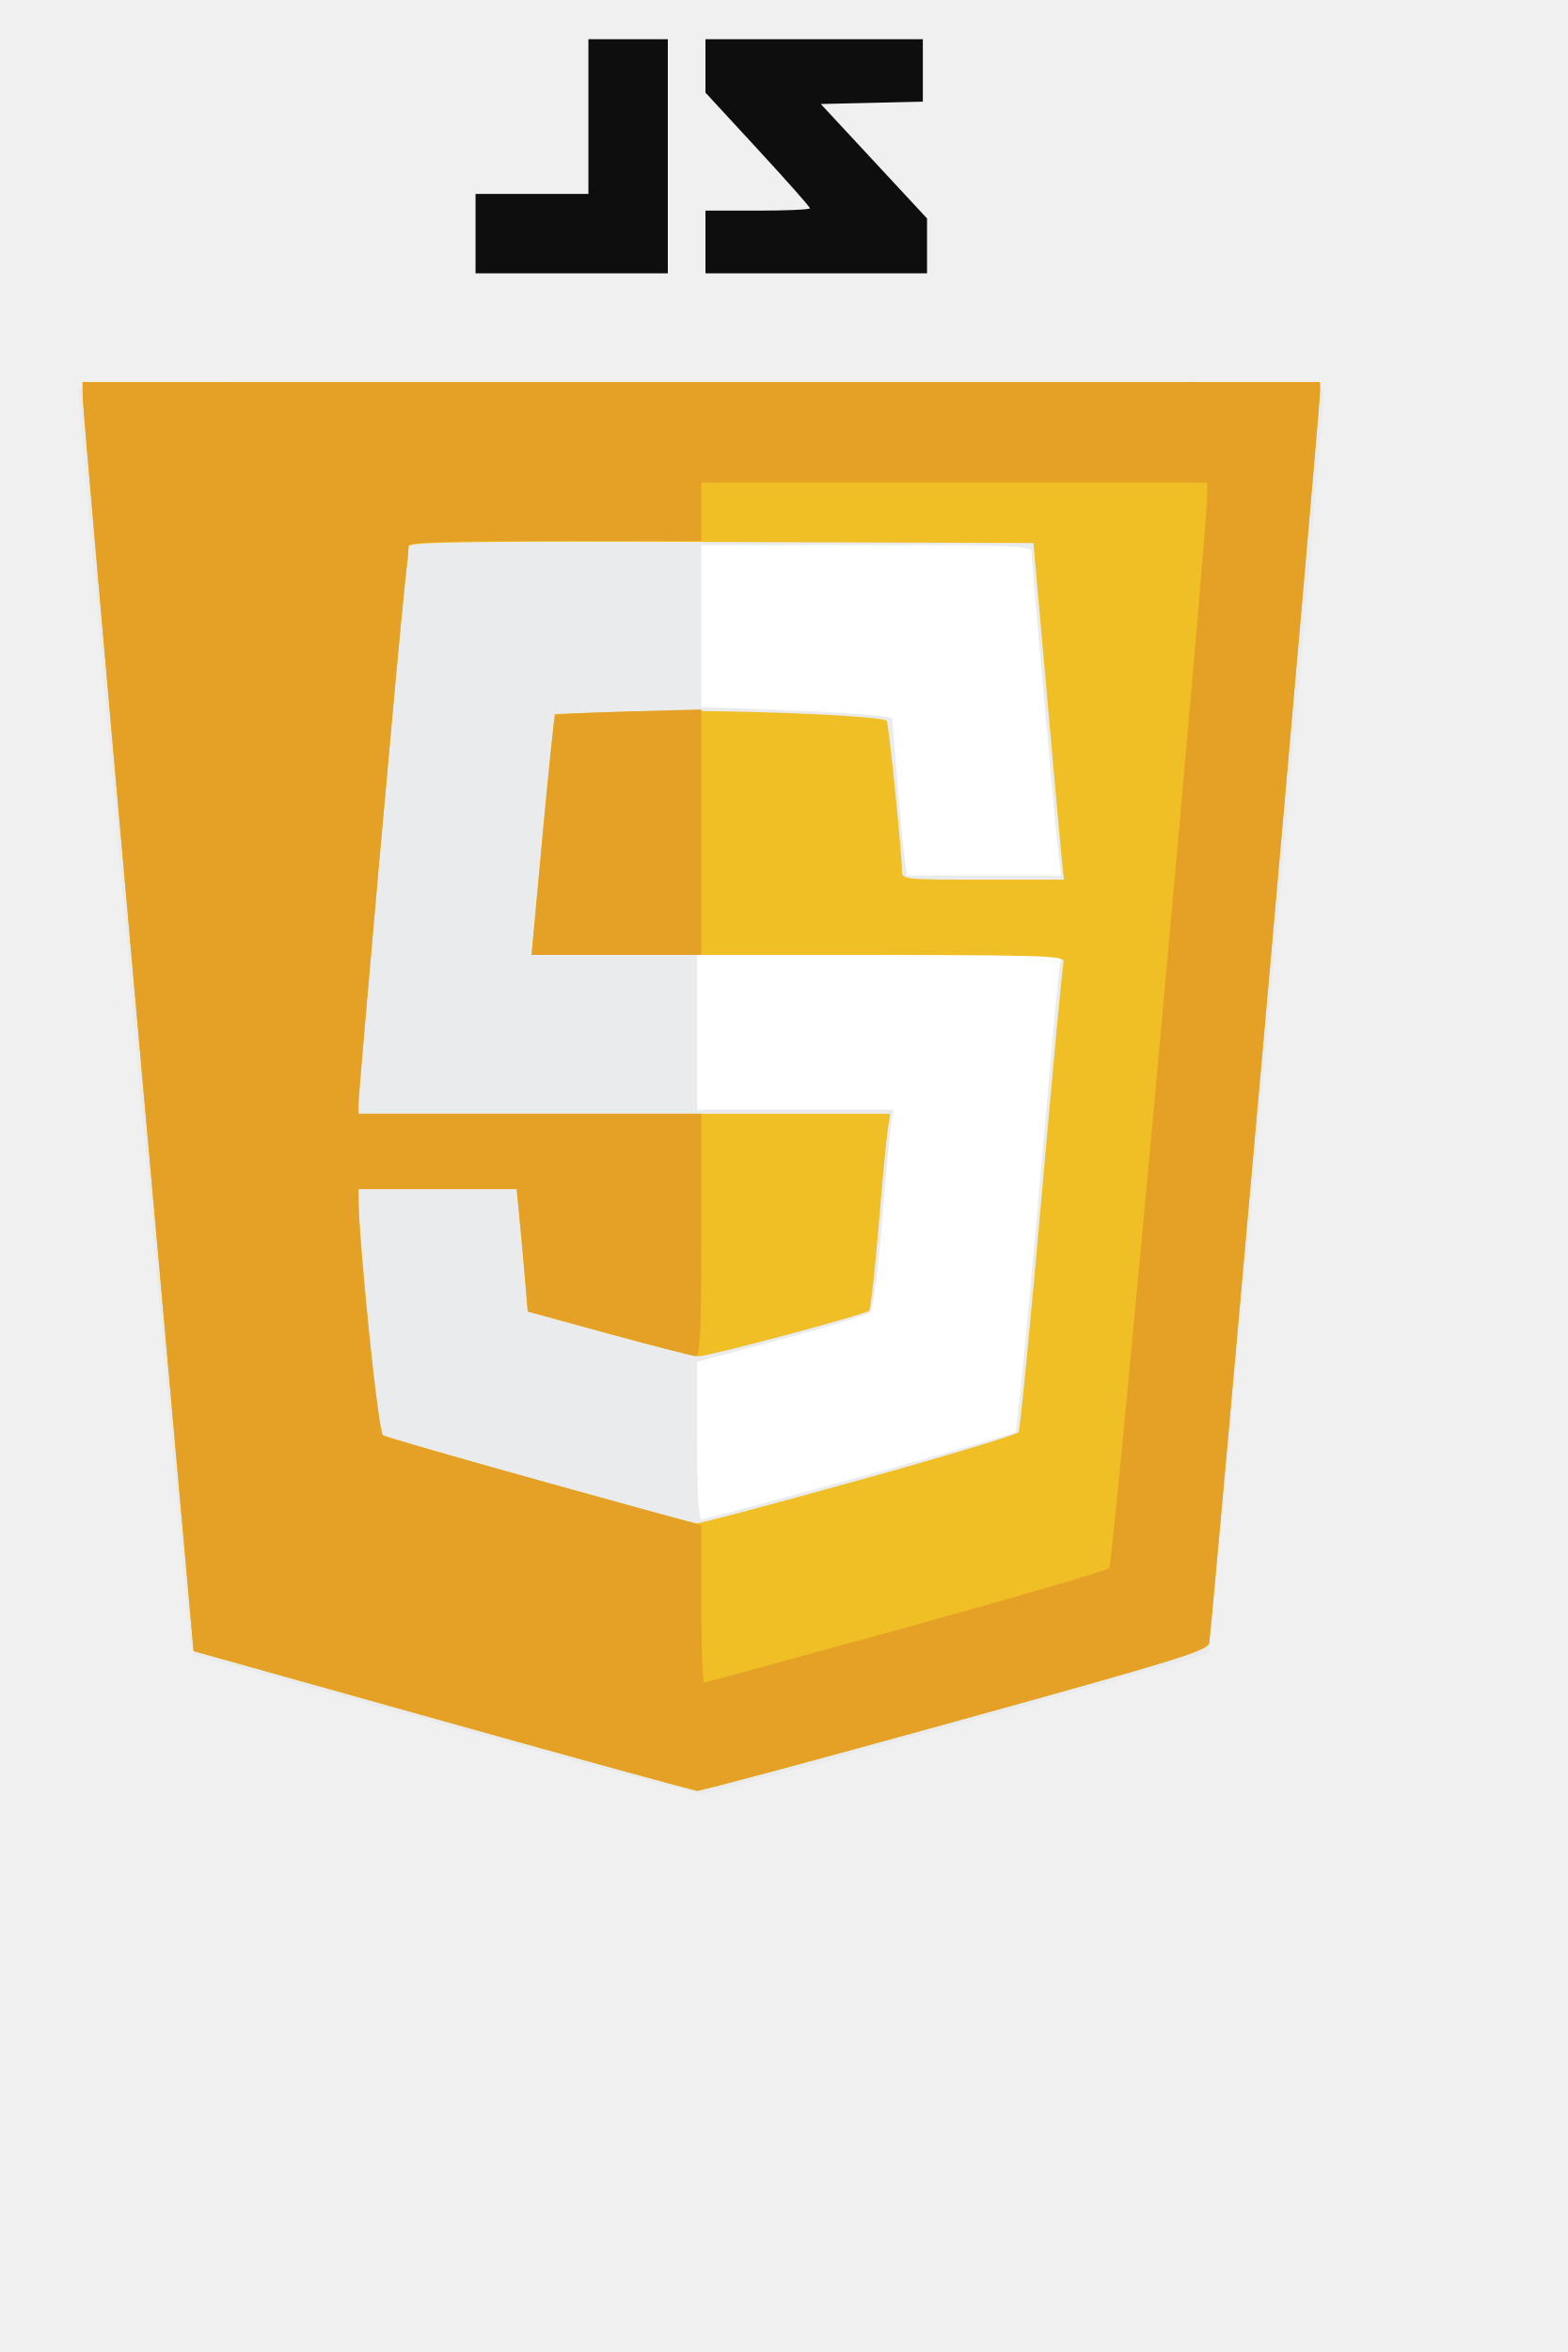
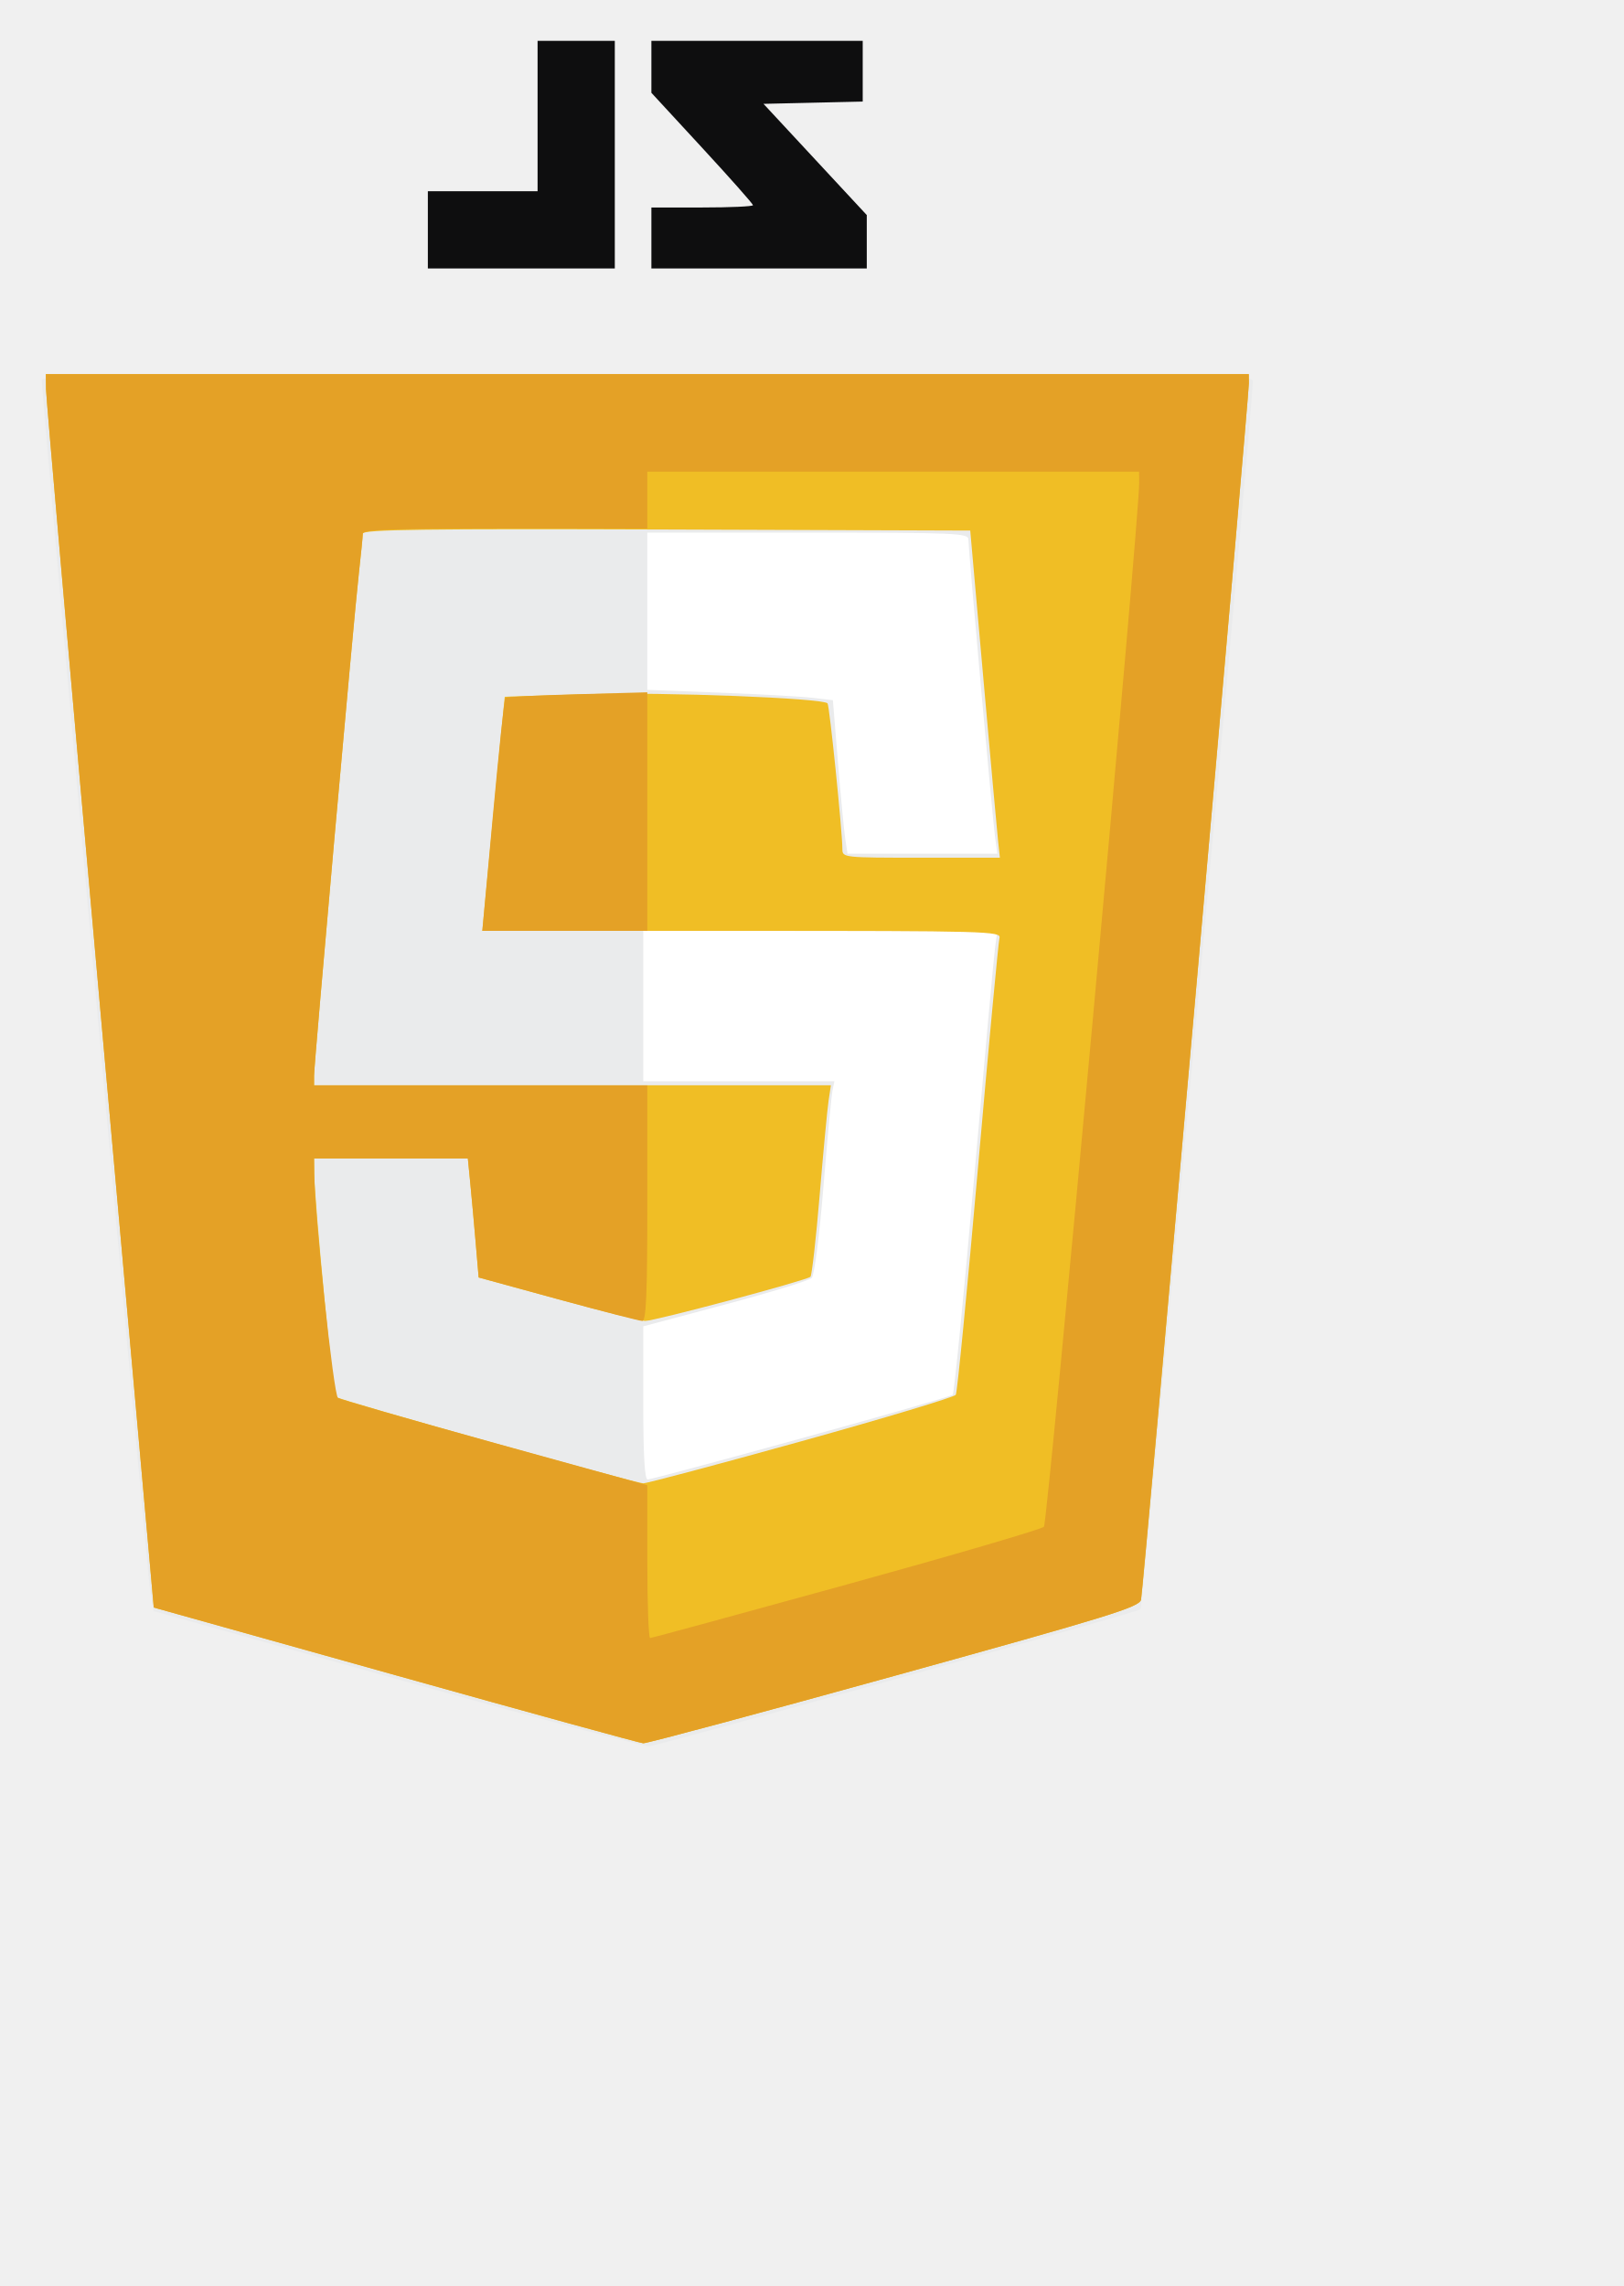
- <svg xmlns="http://www.w3.org/2000/svg" xmlnsDc="http://purl.org/dc/elements/1.1/" xmlnsCc="http://creativecommons.org/ns#" xmlnsRdf="http://www.w3.org/1999/02/22-rdf-syntax-ns#" xmlnsSvg="http://www.w3.org/2000/svg" xmlnsSodipodi="http://sodipodi.sourceforge.net/DTD/sodipodi-0.dtd" xmlnsInkscape="http://www.inkscape.org/namespaces/inkscape" version="1.1" id="svg64" width="400" height="600" viewBox="0 0 500 750" sodipodiDocname="Javascript-shield.svg" inkscapeVersion="0.92.2 2405546, 2018-03-11" transform="translate(20, 10)">
+ <svg xmlns="http://www.w3.org/2000/svg" xmlnsDc="http://purl.org/dc/elements/1.1/" xmlnsCc="http://creativecommons.org/ns#" xmlnsRdf="http://www.w3.org/1999/02/22-rdf-syntax-ns#" xmlnsSvg="http://www.w3.org/2000/svg" xmlnsSodipodi="http://sodipodi.sourceforge.net/DTD/sodipodi-0.dtd" xmlnsInkscape="http://www.inkscape.org/namespaces/inkscape" version="1.1" id="svg64" width="397.318" height="559.5" viewBox="0 0 532 750" sodipodiDocname="Javascript-shield.svg" inkscapeVersion="0.92.2 2405546, 2018-03-11" transform="translate(10 , 10)">
+   <defs id="defs68" />
+   <sodipodiNamedview borderColor="#666666" borderOpacity="0" objectTolerance="10" gridTolerance="10" guideTolerance="10" inkscapePageOpacity="0" inkscapePageShadow="2" inkscapeWindowWidth="1920" inkscapeWindowHeight="1016" id="namedview66" showGrid="false" fitMarginTop="0" fitMarginLeft="0" fitMarginRight="0" fitMarginBottom="0" inkscapeZoom="1.063" inkscapeCx="364.994" inkscapeCy="300.831" inkscapeWindowX="0" inkscapeWindowY="27" inkscapeWindowMaximized="1" inkscapeCurrentLayer="svg64" />
  <path style="fill:#ffffff" d="m 1.334,109.332 0.062,5 c 0.034,2.75 8.002,93.801 17.705,202.334 L 36.744,514 l 79.295,22.201 c 43.612,12.211 80.195,22.263 81.295,22.34 1.1,0.077 38.166,-9.874 82.369,-22.113 70.87,-19.623 80.438,-22.579 80.945,-25.008 0.707,-3.384 35.413,-394.899 35.377,-399.088 l -0.025,-3 H 198.666 Z" id="path118" inkscapeConnectorCurvature="0" />
  <path inkscapeConnectorCurvature="0" id="path88" d="m 116.667,537.529 -80,-22.362 -1.045,-5.917 C 34.692,503.991 0,116.516 0,111.397 c 0,-1.853 20.256,-2.063 198.667,-2.063 188.323,0 198.666,0.121 198.651,2.333 -0.063,9.553 -35.972,402.159 -36.854,402.94 -1.115,0.987 -155.957,44.126 -161.131,44.89 -1.467,0.217 -38.667,-9.669 -82.667,-21.968 z M 249.111,458.516 c 26.889,-7.416 49.277,-13.866 49.751,-14.333 0.474,-0.467 3.621,-32.35 6.992,-70.85 3.371,-38.5 6.47,-72.55 6.886,-75.667 L 313.497,292 h -58.082 -58.082 v 24.667 24.667 h 31.359 31.359 l -0.624,3 c -0.343,1.65 -1.677,15.829 -2.964,31.51 -1.364,16.615 -2.98,29.15 -3.875,30.045 -0.844,0.844 -13.622,4.757 -28.395,8.694 l -26.86,7.159 v 25.129 c 0,17.152 0.459,25.129 1.444,25.129 0.794,0 23.444,-6.068 50.333,-13.484 z M 312.732,261 C 311.851,254.467 304,166.837 304,163.533 c 0,-2.007 -4.616,-2.2 -52.667,-2.2 h -52.667 v 25.794 25.794 l 23.667,0.912 c 13.017,0.502 26.715,1.265 30.442,1.697 l 6.775,0.785 1.645,20.176 c 0.905,11.097 1.982,22.426 2.395,25.176 l 0.751,5 h 24.578 24.578 z" style="fill:#eaebec;stroke-width:1.333" sodipodiNodetypes="sccsssccsscsccccccccsscscssscsscccsccsscccc" />
  <path inkscapeConnectorCurvature="0" id="path80" d="M 116.039,536.201 36.744,514 19.101,316.667 C 9.398,208.133 1.43,117.083 1.396,114.333 l -0.063,-5 H 198.667 396 l 0.026,3 c 0.036,4.189 -34.671,395.704 -35.378,399.088 -0.507,2.429 -10.075,5.385 -80.945,25.008 -44.203,12.239 -81.27,22.19 -82.37,22.113 -1.1,-0.077 -37.683,-10.131 -81.295,-22.341 z m 133.133,-76.742 c 27.411,-7.621 50.227,-14.485 50.702,-15.255 0.475,-0.769 3.75,-34.28 7.277,-74.468 3.527,-40.188 6.701,-74.12 7.054,-75.403 C 314.811,292.129 310.147,292 229.691,292 H 144.535 l 3.626,-38.333 c 1.994,-21.083 3.674,-38.388 3.732,-38.455 0.059,-0.067 12.557,-0.465 27.773,-0.886 24.951,-0.69 76.405,1.301 78.126,3.022 0.643,0.643 4.874,42.15 4.874,47.816 0,2.794 0.377,2.835 25.836,2.835 h 25.836 l -0.609,-5.667 c -0.335,-3.117 -2.523,-27.267 -4.863,-53.667 l -4.255,-48 -99.639,-0.342 c -79.269,-0.272 -99.642,6.5e-4 -99.65,1.333 -0.007,0.921 -0.587,6.775 -1.291,13.008 -1.704,15.084 -14.698,160.823 -14.698,164.848 v 3.152 h 84.784 84.784 l -0.756,5 c -0.416,2.75 -1.734,16.7 -2.929,31 -1.195,14.3 -2.558,26.369 -3.028,26.821 -1.242,1.192 -51.119,14.517 -54.23,14.487 -1.444,-0.014 -14.326,-3.228 -28.626,-7.142 l -26,-7.117 -0.953,-11.191 c -0.524,-6.155 -1.322,-14.941 -1.773,-19.524 l -0.819,-8.333 h -25.227 -25.227 l 0.056,5 c 0.104,9.351 6.168,72.335 7.048,73.215 1.018,1.018 97.912,28.255 100.896,28.362 1.1,0.039 24.427,-6.164 51.838,-13.784 z" style="fill:#f0be25;stroke-width:1.333" sodipodiNodetypes="ccsccccccscccccscscsccsssccscscssccccsccscsscccccccc" />
  <path inkscapeConnectorCurvature="0" id="path78" d="M 116.039,536.201 36.744,514 19.101,316.667 C 9.398,208.133 1.43,117.083 1.396,114.333 l -0.063,-5 H 198.667 396 l 0.026,3 c 0.036,4.189 -34.671,395.704 -35.378,399.088 -0.507,2.429 -10.075,5.385 -80.945,25.008 -44.203,12.239 -81.27,22.19 -82.37,22.113 -1.1,-0.077 -37.683,-10.131 -81.295,-22.341 z m 147.874,-29.701 c 34.881,-9.625 64.076,-18.175 64.876,-19 C 330.036,486.216 360.161,156.046 360.04,145 l -0.04,-3.667 H 279.333 198.667 V 150.667 160 H 152 c -36.439,0 -46.669,0.365 -46.678,1.667 -0.007,0.917 -0.587,6.767 -1.291,13 -1.704,15.084 -14.698,160.823 -14.698,164.848 v 3.152 H 144 198.667 v 38.667 c 0,30.058 -0.371,38.661 -1.667,38.642 -0.917,-0.014 -13.367,-3.228 -27.667,-7.142 l -26,-7.117 -0.953,-11.191 c -0.524,-6.155 -1.322,-14.941 -1.773,-19.524 l -0.819,-8.333 h -25.227 -25.227 l 0.056,5 c 0.16,14.301 6.346,72.679 7.797,73.576 0.882,0.545 24.076,7.21 51.542,14.81 l 49.938,13.819 v 25.064 c 0,13.785 0.411,25.064 0.913,25.064 0.502,0 29.452,-7.875 64.333,-17.5 z M 148.02,254.025 c 1.917,-20.886 3.746,-38.211 4.066,-38.5 0.319,-0.289 10.931,-0.812 23.581,-1.162 l 23,-0.636 V 252.863 292 H 171.601 144.535 Z" style="fill:#e4a126;stroke-width:1.333" sodipodiNodetypes="ccsccccccscccscccccccscsscccscscsscccccscsssscscccccs" />
  <path inkscapeConnectorCurvature="0" id="path76" d="M 126.667,62 V 49.333 h 18 18 V 24.667 0 H 175.333 188 V 37.333 74.667 H 157.333 126.667 Z M 200,64.667 v -10 h 16.667 c 9.167,0 16.667,-0.339 16.667,-0.753 0,-0.414 -7.5,-8.881 -16.667,-18.816 L 200,17.034 V 8.517 0 h 34.667 34.667 v 9.959 9.959 l -16.274,0.374 -16.274,0.374 16.941,18.244 16.941,18.244 v 8.756 8.756 H 235.333 200 Z" style="fill:#0e0e0f;stroke-width:1.333" />
</svg>
